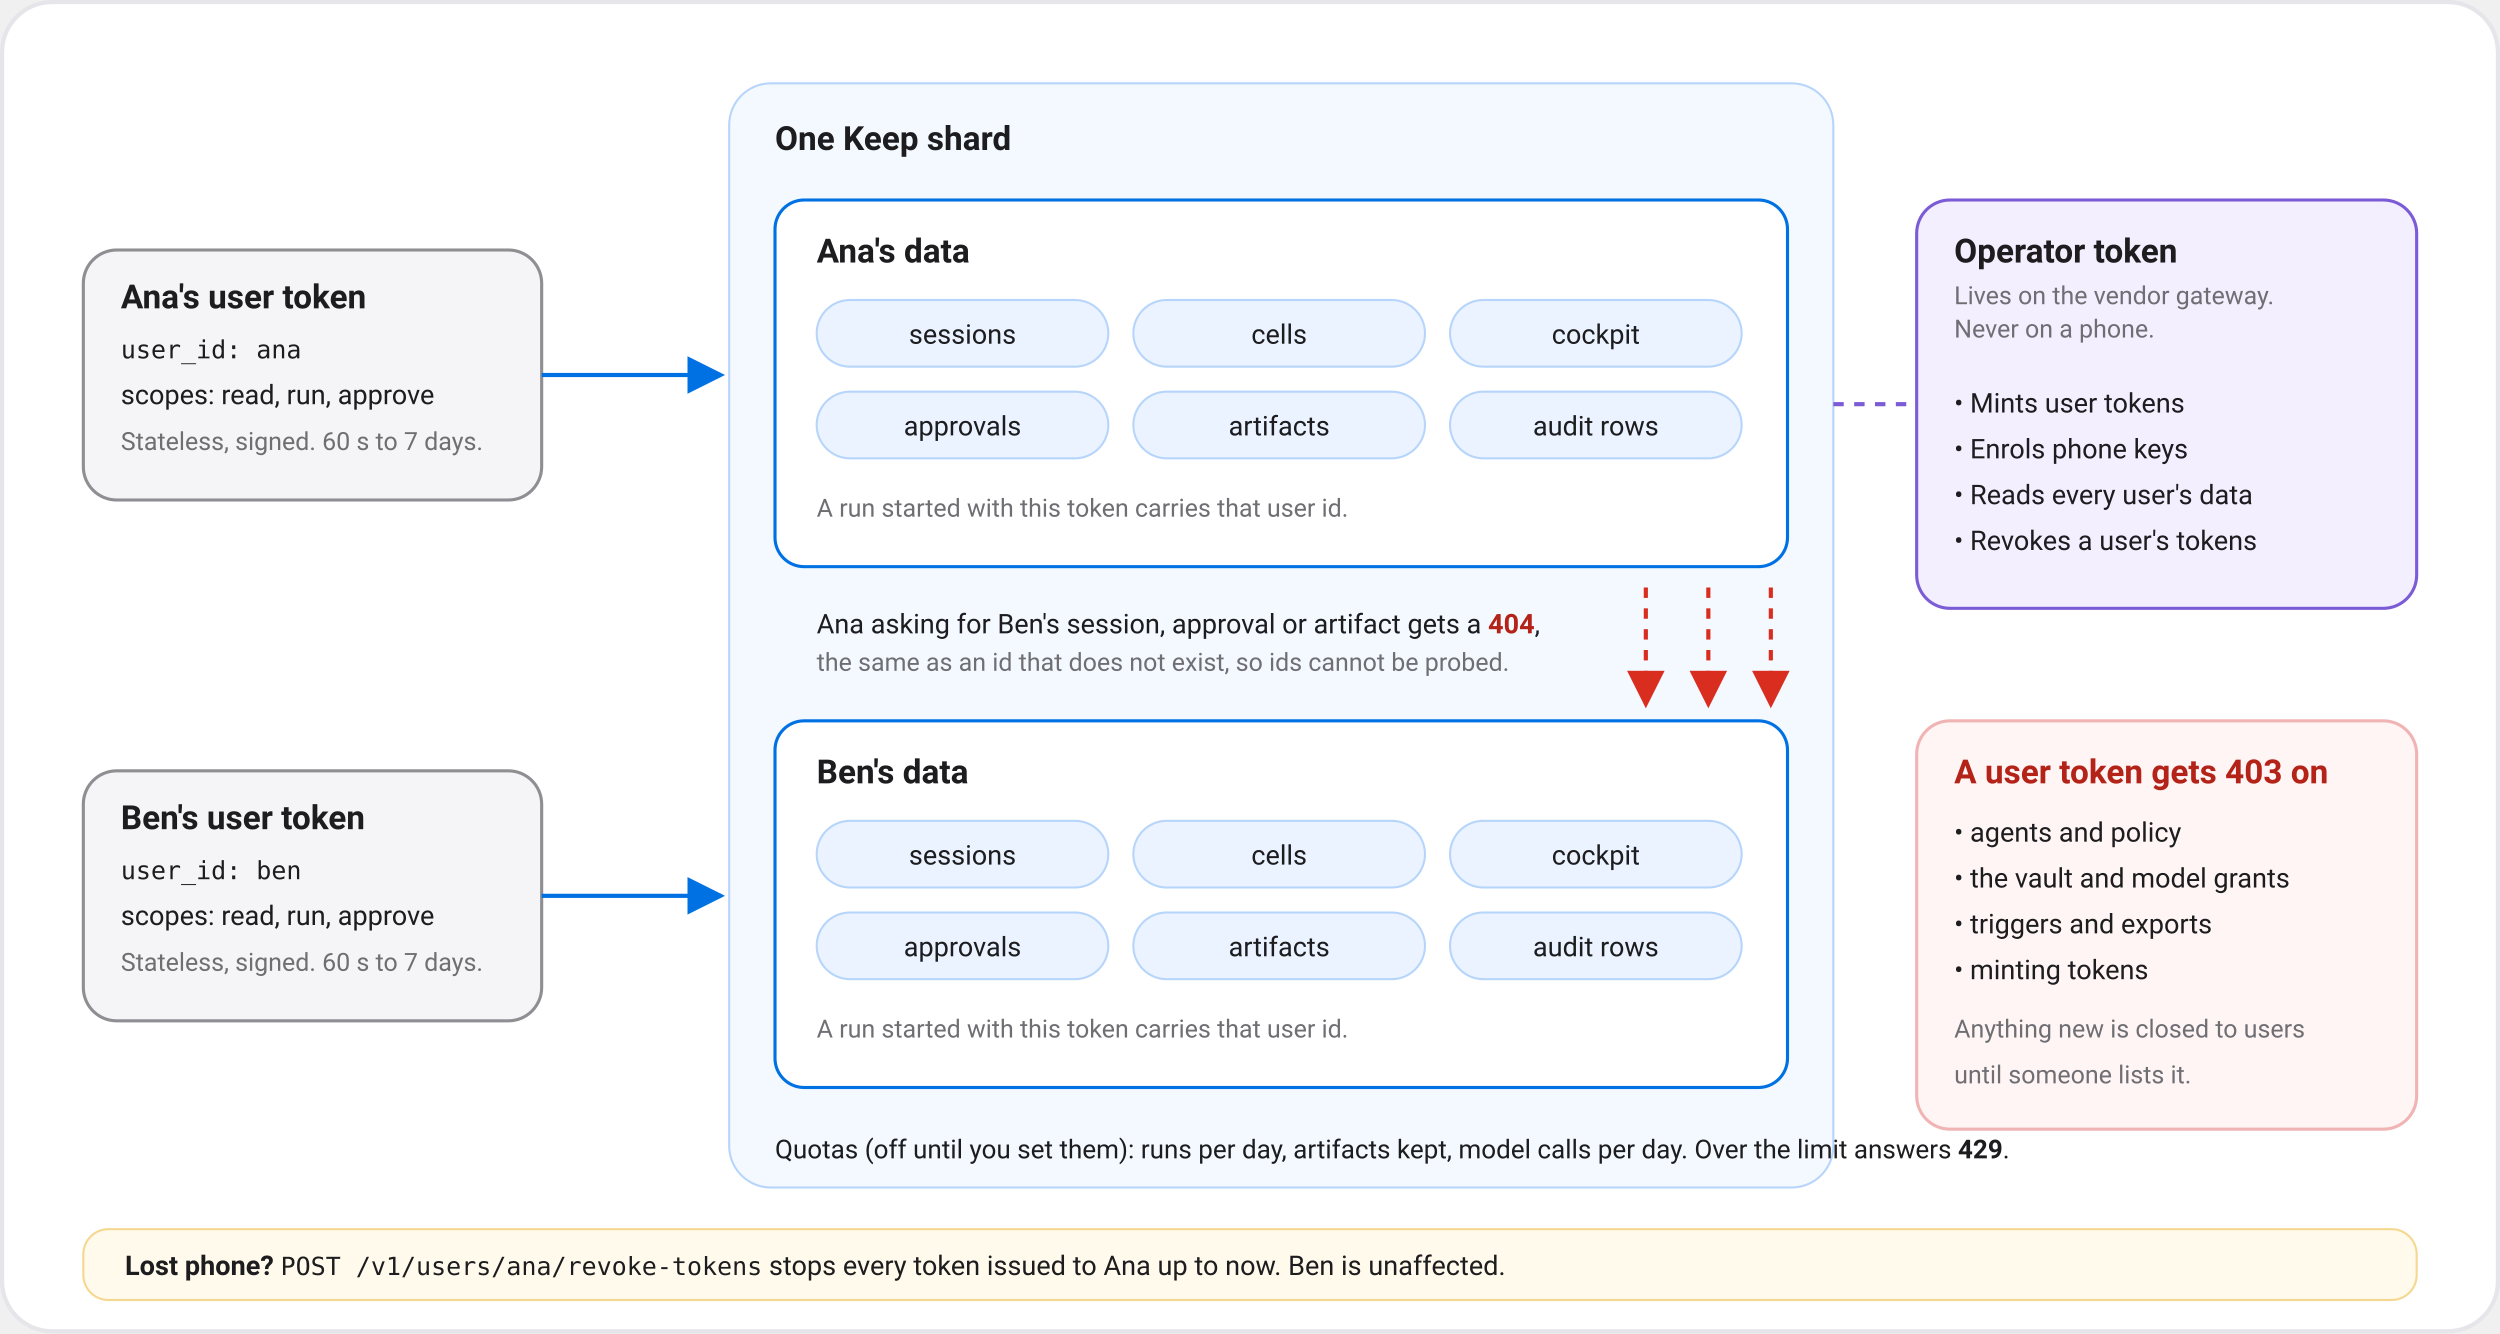
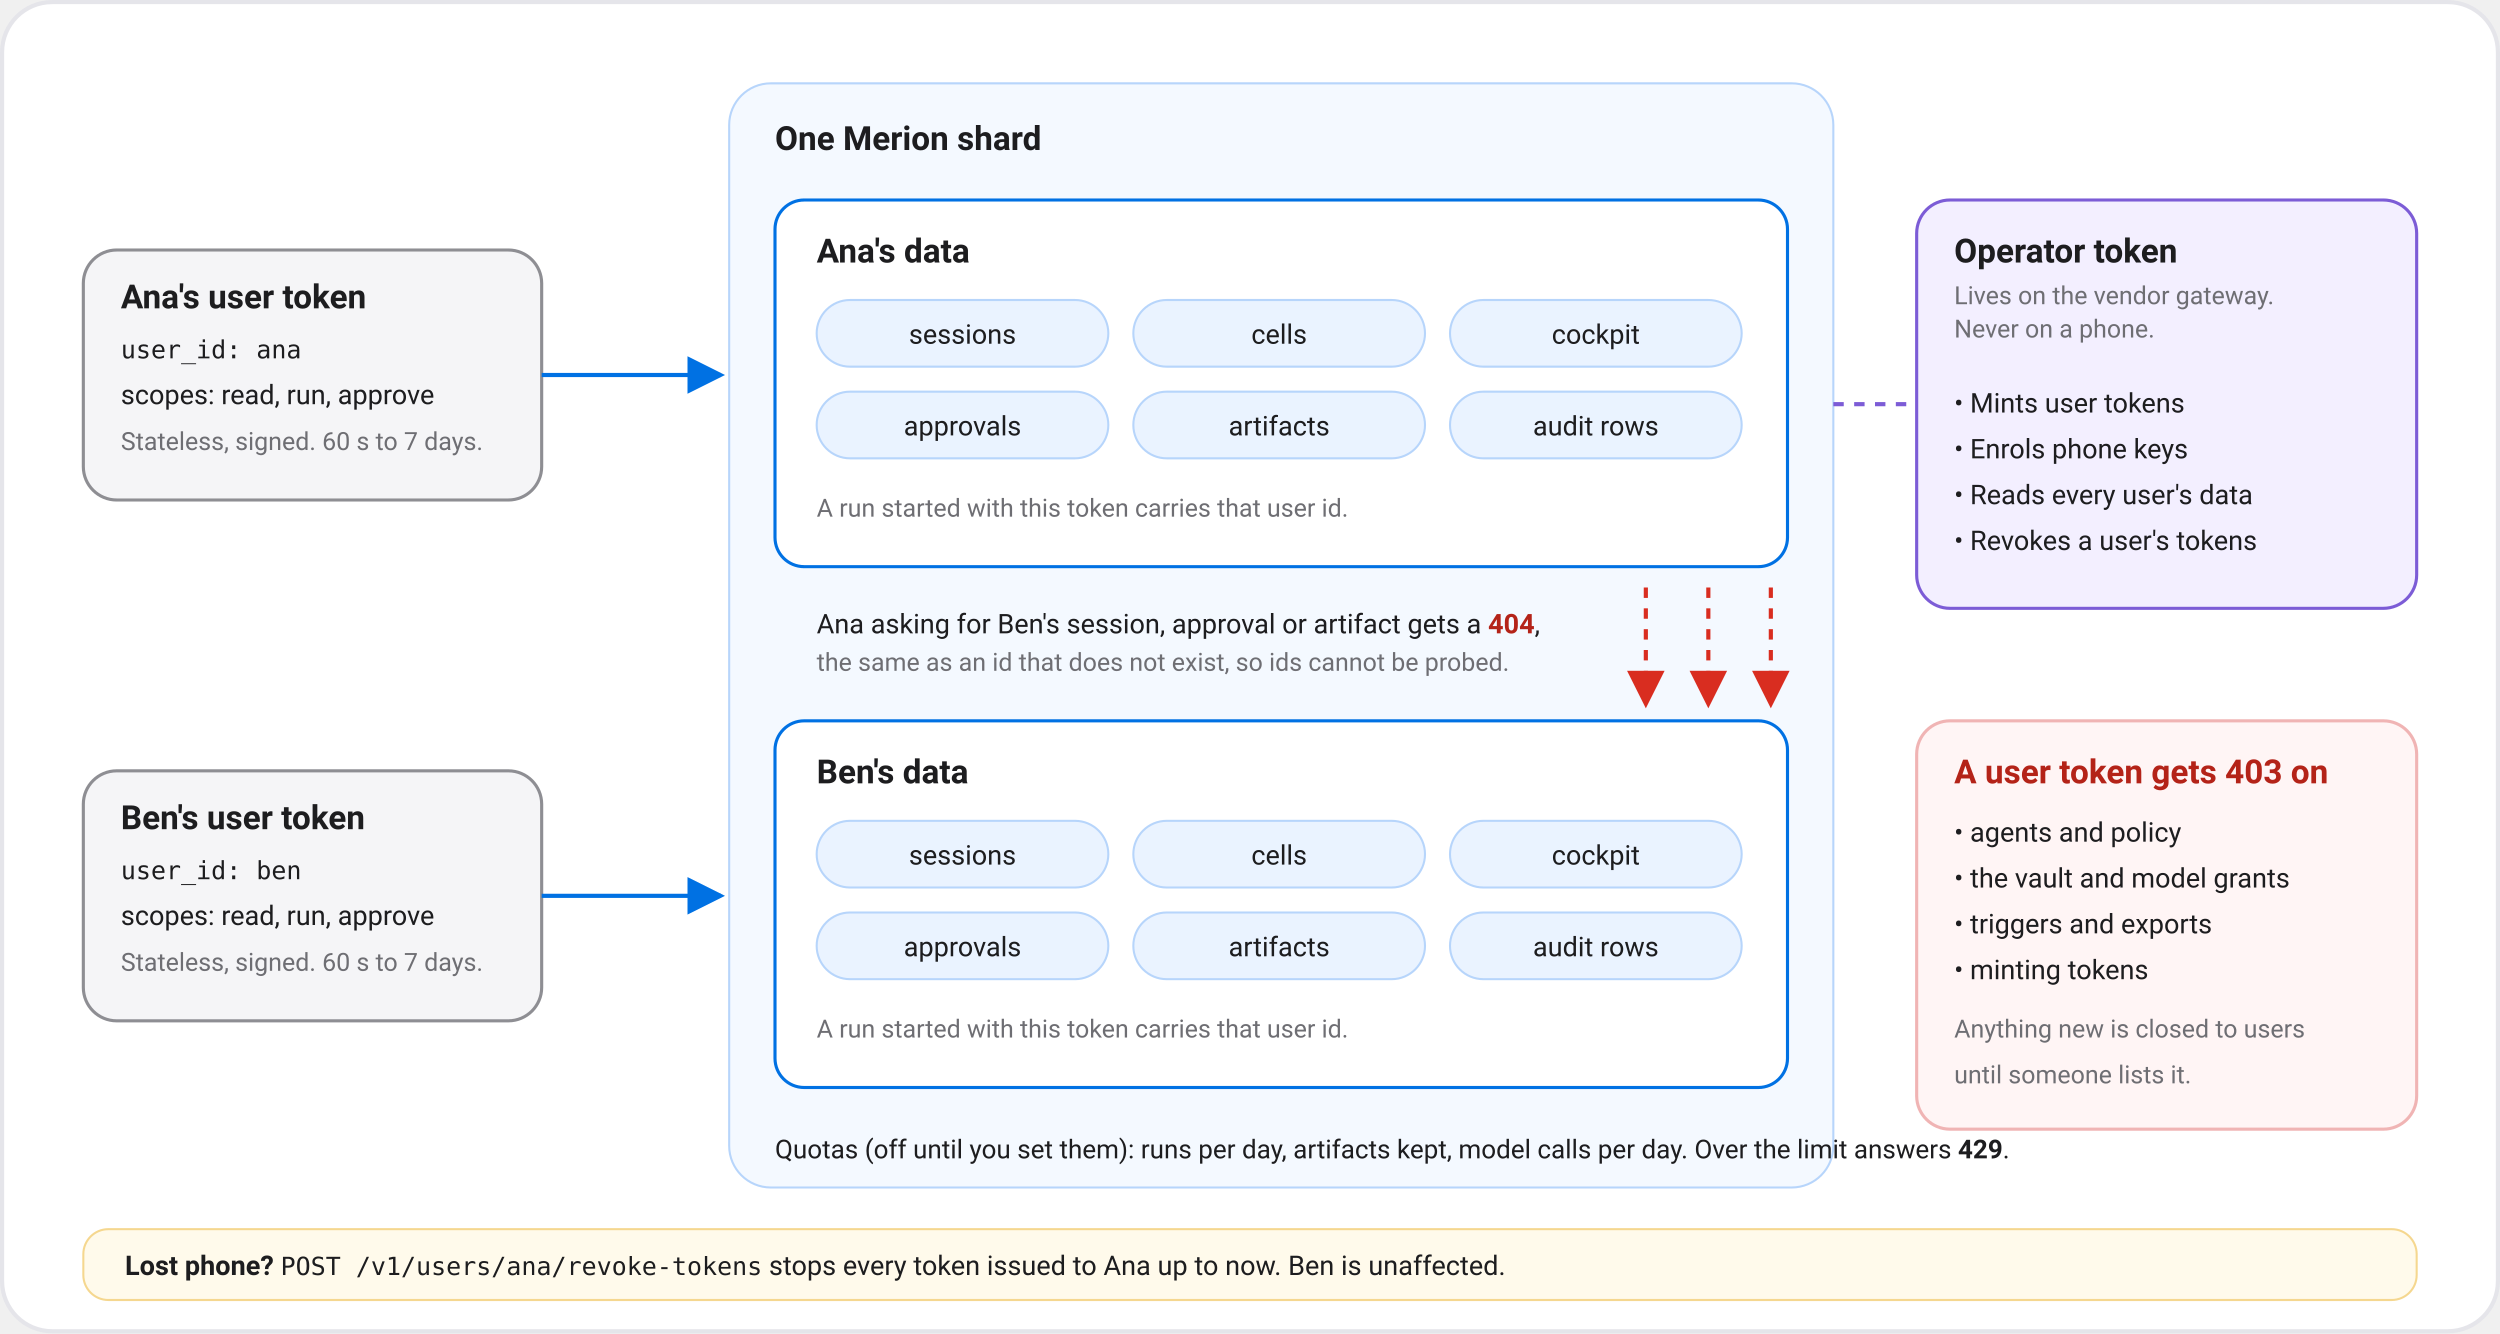
<svg xmlns="http://www.w3.org/2000/svg" viewBox="0 0 1200 640" role="img" aria-labelledby="t d">
  <style>
    text{font-family:-apple-system,BlinkMacSystemFont,'Segoe UI',Roboto,system-ui,sans-serif;fill:#1d1d1f}
    .h{font-size:16px;font-weight:650}
    .t{font-size:13px}
    .s{font-size:12px;fill:#6e6e73}
    .c{text-anchor:middle}
    .m{font-family:ui-monospace,SFMono-Regular,Menlo,Consolas,monospace;font-size:12px}
  </style>
  <defs>
    <marker id="x" markerWidth="9" markerHeight="9" refX="8" refY="4.5" orient="auto">
      <path d="M0 0 L9 4.5 L0 9z" fill="#0071e3" />
    </marker>
    <marker id="r" markerWidth="9" markerHeight="9" refX="8" refY="4.5" orient="auto">
      <path d="M0 0 L9 4.5 L0 9z" fill="#d92d20" />
    </marker>
  </defs>
  <rect x="1" y="1" width="1198" height="638" rx="24" fill="#fff" stroke="#e5e5ea" stroke-width="2" />
  <rect x="40" y="120" width="220" height="120" rx="16" fill="#f5f5f7" stroke="#8e8e93" stroke-width="1.5" />
  <text class="h" x="58" y="148">Ana's user token</text>
  <text class="m" x="58" y="172">user_id: ana</text>
  <text class="t" x="58" y="194">scopes: read, run, approve</text>
  <text class="s" x="58" y="216">Stateless, signed. 60 s to 7 days.</text>
  <line x1="260" y1="180" x2="346" y2="180" stroke="#0071e3" stroke-width="2" marker-end="url(#x)" />
  <rect x="40" y="370" width="220" height="120" rx="16" fill="#f5f5f7" stroke="#8e8e93" stroke-width="1.5" />
  <text class="h" x="58" y="398">Ben's user token</text>
  <text class="m" x="58" y="422">user_id: ben</text>
  <text class="t" x="58" y="444">scopes: read, run, approve</text>
  <text class="s" x="58" y="466">Stateless, signed. 60 s to 7 days.</text>
  <line x1="260" y1="430" x2="346" y2="430" stroke="#0071e3" stroke-width="2" marker-end="url(#x)" />
  <rect x="350" y="40" width="530" height="530" rx="20" fill="#f4f9ff" stroke="#b7d5fb" />
-   <text class="h" x="372" y="72">One Keep shard</text>
+   <text class="h" x="372" y="72">One Merion shard</text>
  <rect x="372" y="96" width="486" height="176" rx="14" fill="#fff" stroke="#0071e3" stroke-width="1.5" />
  <text class="h" x="392" y="126">Ana's data</text>
  <rect x="392" y="144" width="140" height="32" rx="16" fill="#eaf3ff" stroke="#b7d5fb" />
  <text class="t c" x="462" y="165">sessions</text>
  <rect x="544" y="144" width="140" height="32" rx="16" fill="#eaf3ff" stroke="#b7d5fb" />
  <text class="t c" x="614" y="165">cells</text>
  <rect x="696" y="144" width="140" height="32" rx="16" fill="#eaf3ff" stroke="#b7d5fb" />
  <text class="t c" x="766" y="165">cockpit</text>
  <rect x="392" y="188" width="140" height="32" rx="16" fill="#eaf3ff" stroke="#b7d5fb" />
  <text class="t c" x="462" y="209">approvals</text>
  <rect x="544" y="188" width="140" height="32" rx="16" fill="#eaf3ff" stroke="#b7d5fb" />
  <text class="t c" x="614" y="209">artifacts</text>
  <rect x="696" y="188" width="140" height="32" rx="16" fill="#eaf3ff" stroke="#b7d5fb" />
  <text class="t c" x="766" y="209">audit rows</text>
  <text class="s" x="392" y="248">A run started with this token carries that user id.</text>
  <rect x="372" y="346" width="486" height="176" rx="14" fill="#fff" stroke="#0071e3" stroke-width="1.5" />
  <text class="h" x="392" y="376">Ben's data</text>
  <rect x="392" y="394" width="140" height="32" rx="16" fill="#eaf3ff" stroke="#b7d5fb" />
  <text class="t c" x="462" y="415">sessions</text>
  <rect x="544" y="394" width="140" height="32" rx="16" fill="#eaf3ff" stroke="#b7d5fb" />
  <text class="t c" x="614" y="415">cells</text>
  <rect x="696" y="394" width="140" height="32" rx="16" fill="#eaf3ff" stroke="#b7d5fb" />
  <text class="t c" x="766" y="415">cockpit</text>
  <rect x="392" y="438" width="140" height="32" rx="16" fill="#eaf3ff" stroke="#b7d5fb" />
  <text class="t c" x="462" y="459">approvals</text>
  <rect x="544" y="438" width="140" height="32" rx="16" fill="#eaf3ff" stroke="#b7d5fb" />
  <text class="t c" x="614" y="459">artifacts</text>
  <rect x="696" y="438" width="140" height="32" rx="16" fill="#eaf3ff" stroke="#b7d5fb" />
  <text class="t c" x="766" y="459">audit rows</text>
  <text class="s" x="392" y="498">A run started with this token carries that user id.</text>
  <text class="t" x="392" y="304">Ana asking for Ben's session, approval or artifact gets a <tspan style="font-weight:700;fill:#b42318">404</tspan>,</text>
  <text class="s" x="392" y="322">the same as an id that does not exist, so ids cannot be probed.</text>
  <line x1="790" y1="282" x2="790" y2="338" stroke="#d92d20" stroke-width="2" stroke-dasharray="5 5" marker-end="url(#r)" />
  <line x1="820" y1="282" x2="820" y2="338" stroke="#d92d20" stroke-width="2" stroke-dasharray="5 5" marker-end="url(#r)" />
  <line x1="850" y1="282" x2="850" y2="338" stroke="#d92d20" stroke-width="2" stroke-dasharray="5 5" marker-end="url(#r)" />
  <text class="t" x="372" y="556" style="font-size:12.5px">Quotas (off until you set them): runs per day, artifacts kept, model calls per day. Over the limit answers <tspan style="font-weight:650">429</tspan>.</text>
  <rect x="920" y="96" width="240" height="196" rx="16" fill="#f3efff" stroke="#7c5cd6" stroke-width="1.5" />
  <text class="h" x="938" y="126">Operator token</text>
  <text class="s" x="938" y="146">Lives on the vendor gateway.</text>
  <text class="s" x="938" y="162">Never on a phone.</text>
  <text class="t" x="938" y="198">• Mints user tokens</text>
  <text class="t" x="938" y="220">• Enrols phone keys</text>
  <text class="t" x="938" y="242">• Reads every user's data</text>
  <text class="t" x="938" y="264">• Revokes a user's tokens</text>
  <line x1="880" y1="194" x2="916" y2="194" stroke="#7c5cd6" stroke-width="2" stroke-dasharray="5 5" />
  <rect x="920" y="346" width="240" height="196" rx="16" fill="#fff5f5" stroke="#f0b4b4" stroke-width="1.5" />
  <text class="h" x="938" y="376" style="fill:#b42318">A user token gets 403 on</text>
  <text class="t" x="938" y="404">• agents and policy</text>
  <text class="t" x="938" y="426">• the vault and model grants</text>
  <text class="t" x="938" y="448">• triggers and exports</text>
  <text class="t" x="938" y="470">• minting tokens</text>
  <text class="s" x="938" y="498">Anything new is closed to users</text>
  <text class="s" x="938" y="520">until someone lists it.</text>
  <rect x="40" y="590" width="1120" height="34" rx="12" fill="#fffaeb" stroke="#f5d78f" />
  <text class="t" x="60" y="612">
    <tspan style="font-weight:650">Lost phone?</tspan>
    <tspan class="m" style="font-size:12px">POST /v1/users/ana/revoke-tokens</tspan> stops every token issued to Ana up to now. Ben is unaffected.</text>
</svg>
